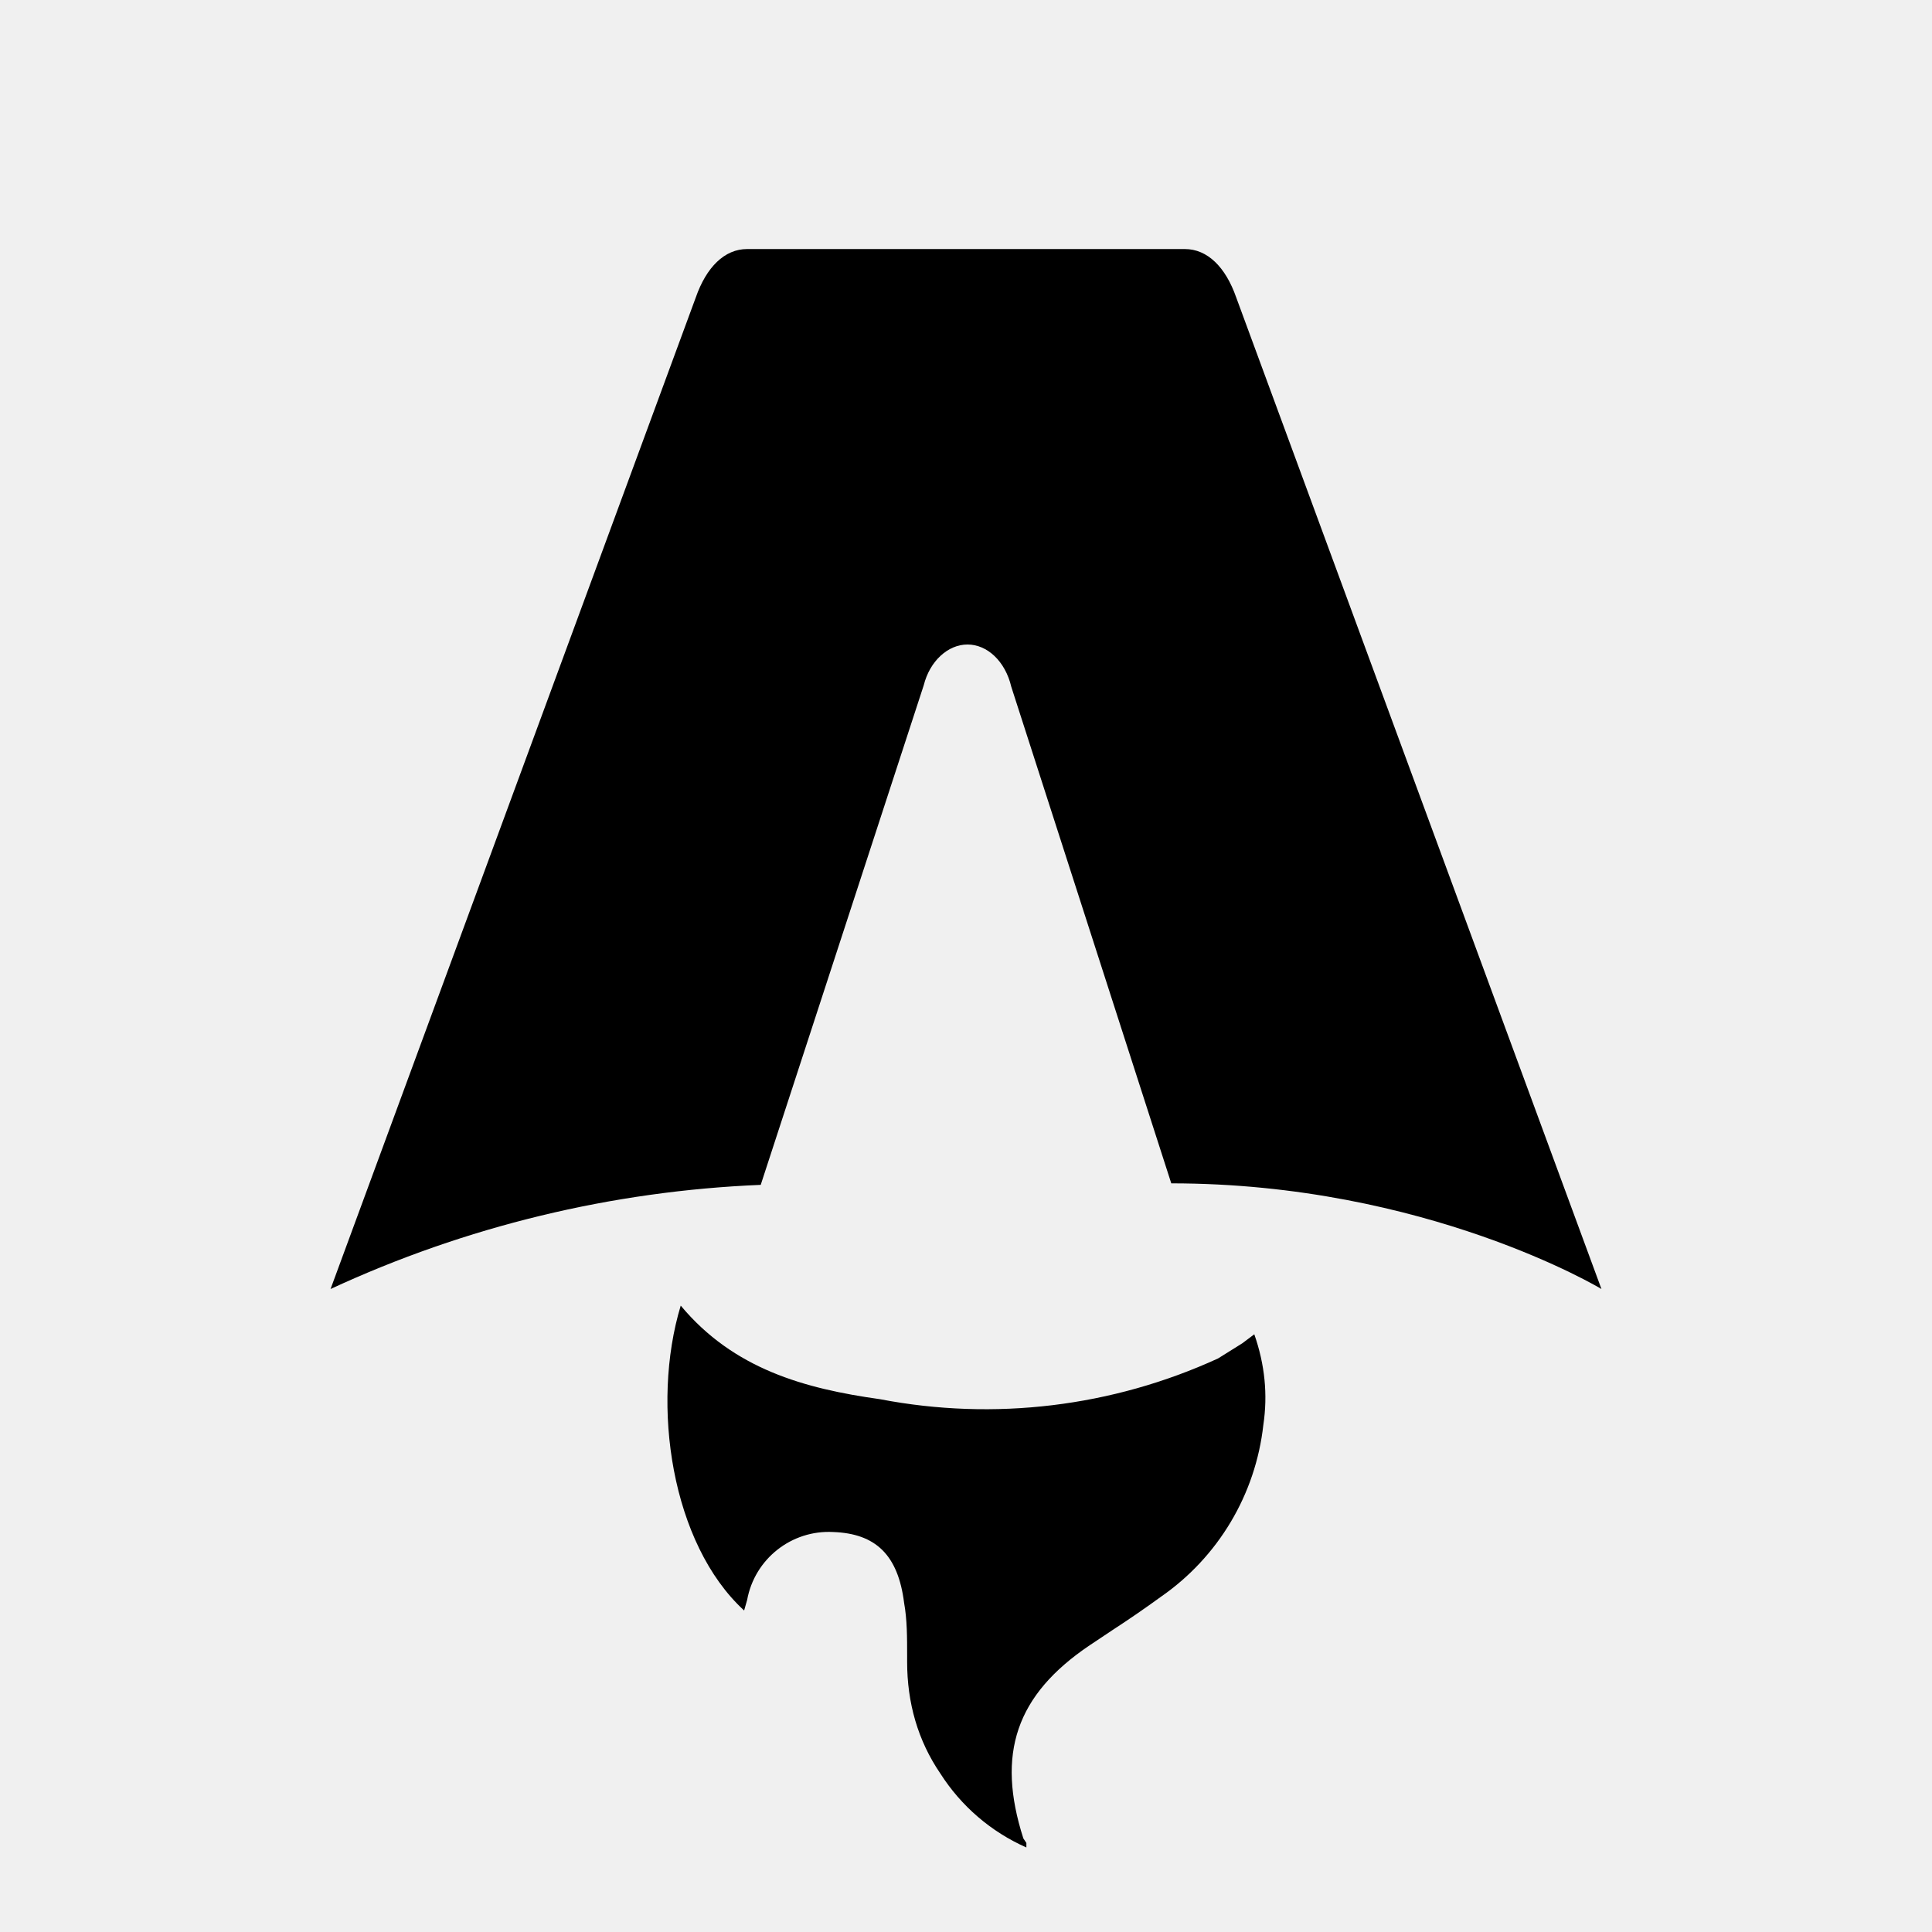
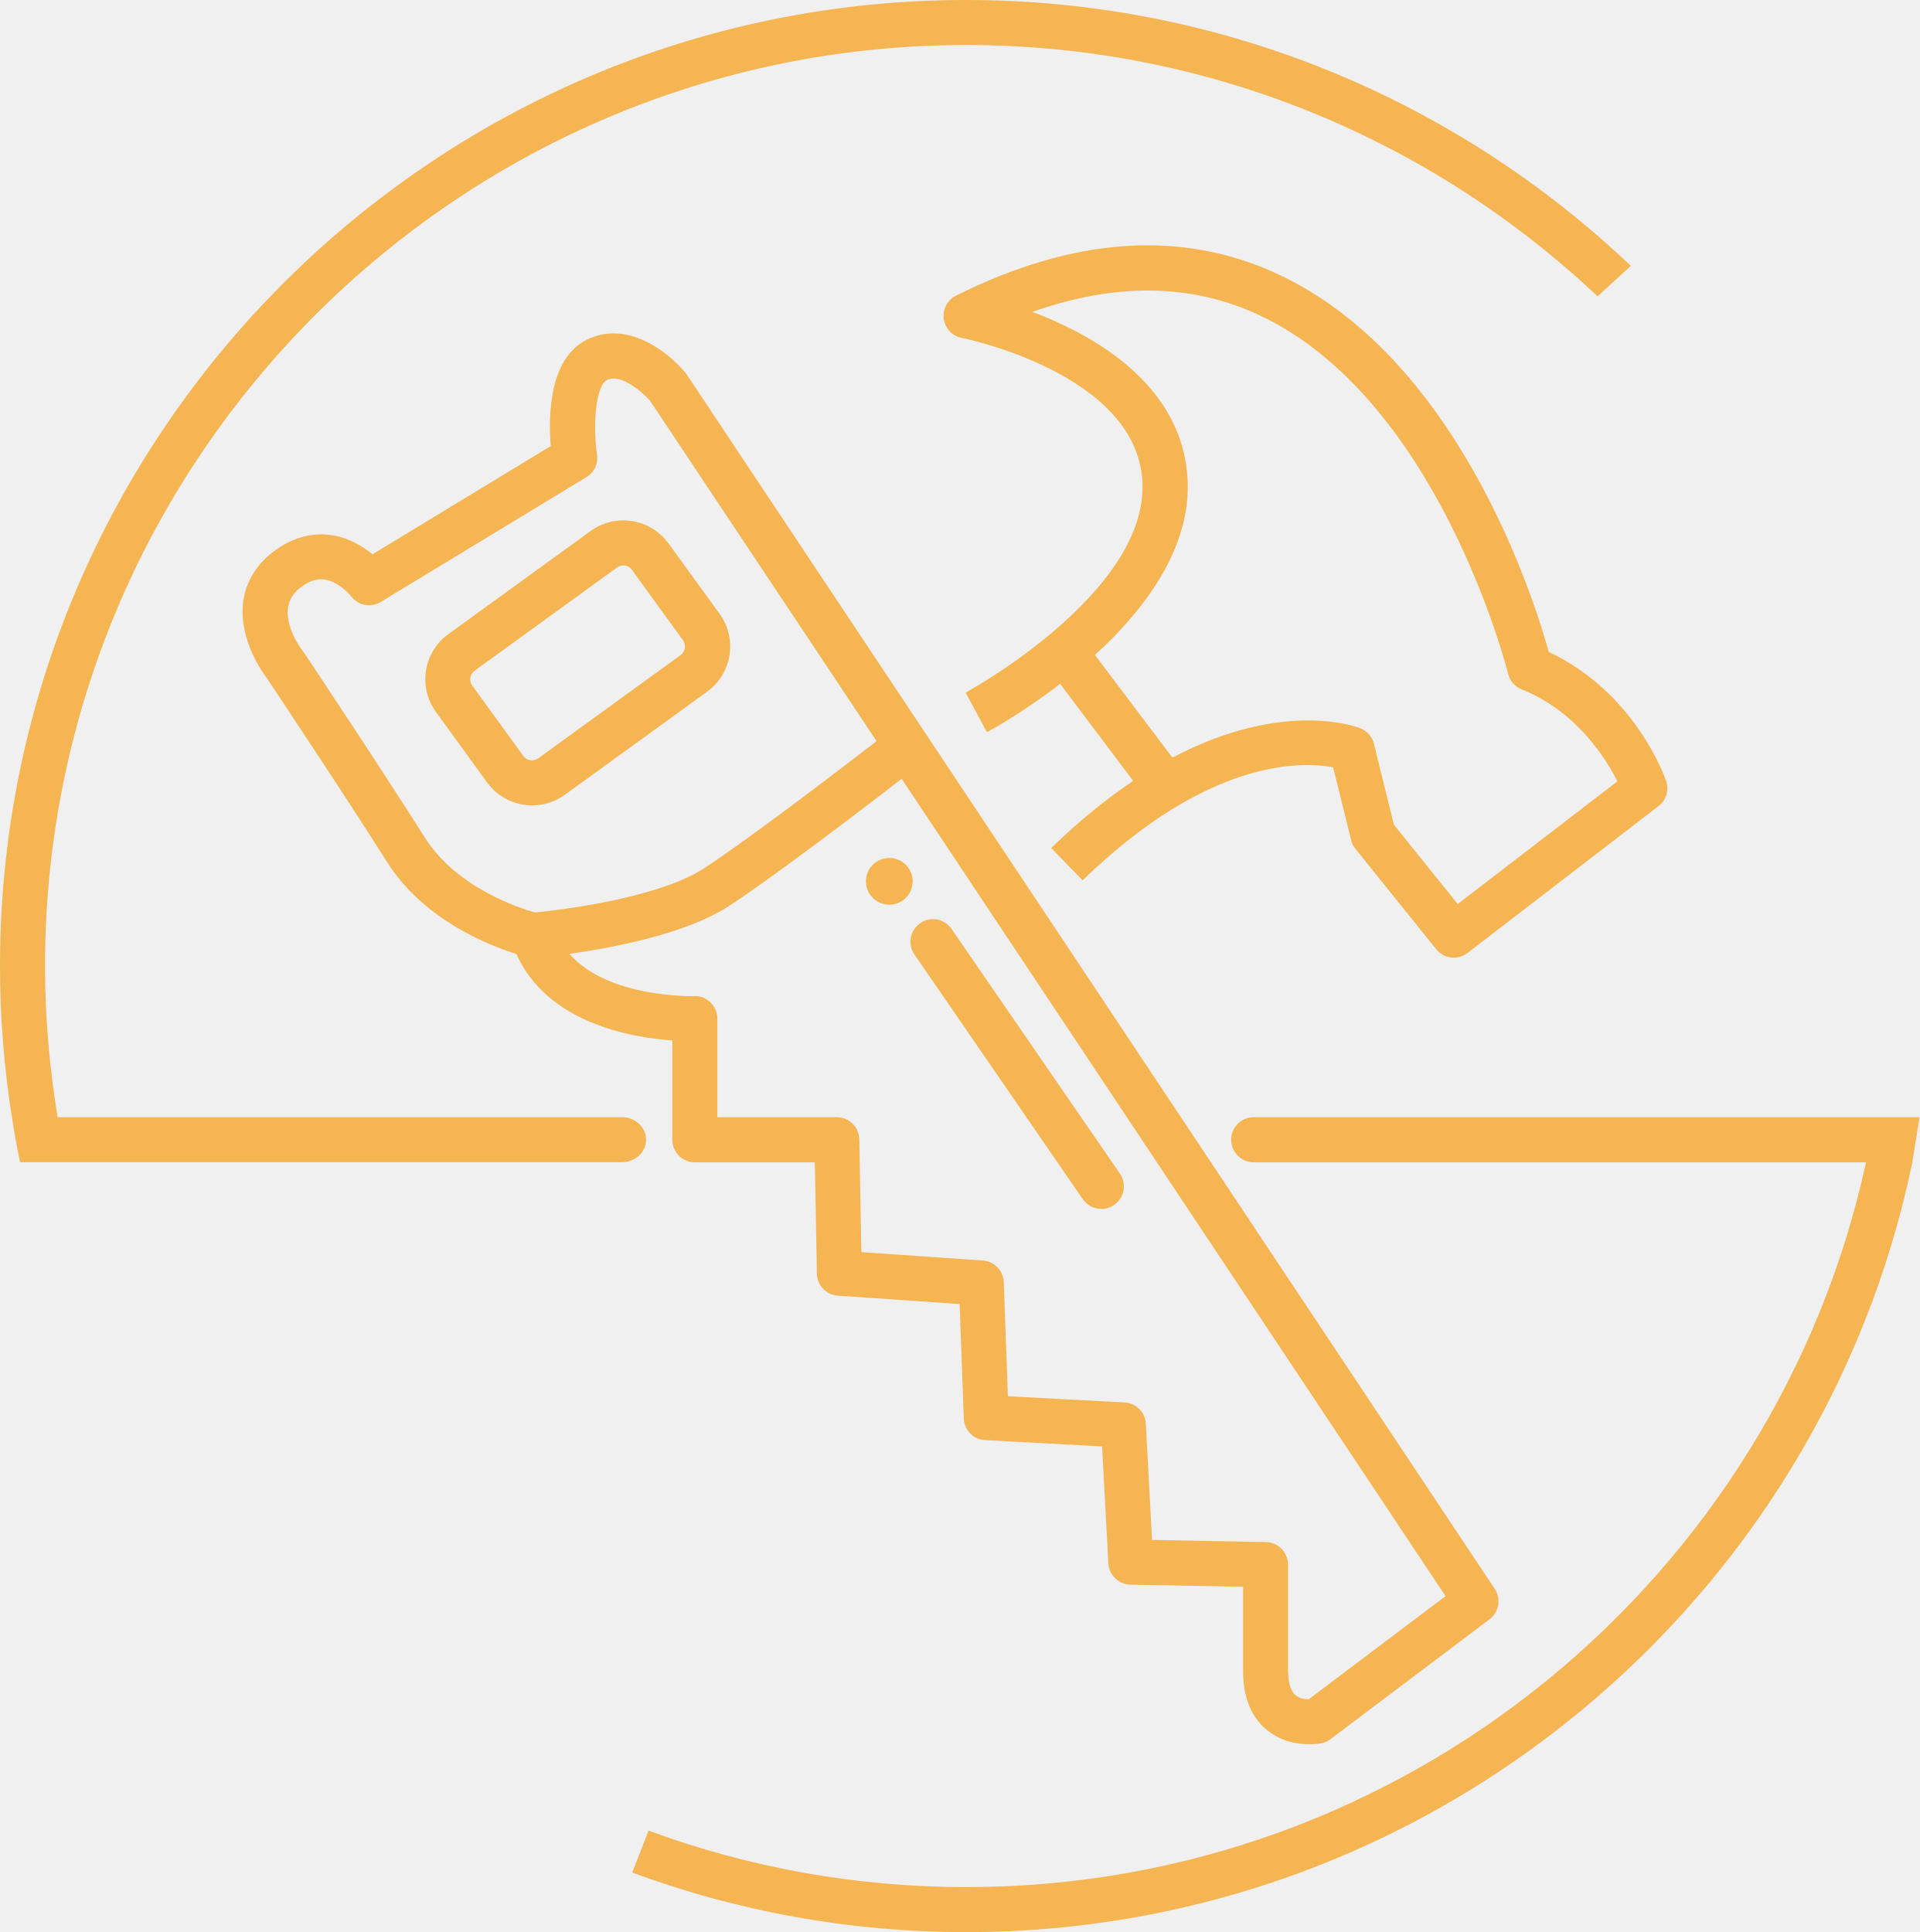
- <svg xmlns="http://www.w3.org/2000/svg" fill="none" viewBox="0 0 128 128">
-   <path d="M50.4 78.5a75.1 75.1 0 0 0-28.5 6.9l24.2-65.7c.7-2 1.9-3.2 3.4-3.2h29c1.5 0 2.7 1.2 3.4 3.2l24.2 65.7s-11.6-7-28.5-7L67 45.5c-.4-1.7-1.6-2.8-2.9-2.8-1.3 0-2.5 1.1-2.9 2.7L50.4 78.5Zm-1.1 28.2Zm-4.2-20.2c-2 6.6-.6 15.8 4.2 20.2a17.5 17.5 0 0 1 .2-.7 5.5 5.5 0 0 1 5.7-4.5c2.8.1 4.3 1.5 4.7 4.7.2 1.1.2 2.3.2 3.5v.4c0 2.7.7 5.2 2.2 7.4a13 13 0 0 0 5.7 4.9v-.3l-.2-.3c-1.8-5.6-.5-9.5 4.4-12.8l1.5-1a73 73 0 0 0 3.2-2.2 16 16 0 0 0 6.8-11.4c.3-2 .1-4-.6-6l-.8.6-1.6 1a37 37 0 0 1-22.4 2.7c-5-.7-9.7-2-13.2-6.2Z" />
-   <style>
-         path { fill: #000; }
-         @media (prefers-color-scheme: dark) {
-             path { fill: #FFF; }
-         }
-     </style>
+ <svg xmlns="http://www.w3.org/2000/svg" version="1.1" id="Capa_1" x="0px" y="0px" viewBox="0 0 1675.4 1686.6" style="enable-background:new 0 0 1675.4 1686.6;" xml:space="preserve">
+   <style type="text/css">
+ 	.st0{fill:#F5B553;}
+ </style>
+   <path class="st0" d="M1351.8,569.2c-13.3-48.1-79.5-257.3-237.1-330.2c-83.4-38.6-177.7-32.2-280.3,19.1  c-7.5,3.8-11.8,11.9-10.7,20.3c1.2,8.3,7.5,15,15.8,16.6c1.5,0.3,152.1,30.6,157.6,125c5.6,97.3-152.7,183.8-154.3,184.6l18.6,34.6  c2.9-1.5,31-16.9,63.9-42.2l63.8,84.7c-22.6,15.1-46.6,34.3-71.6,58.6l27.4,28.2c110.5-107.3,192.2-103.7,218.7-98.6l15.7,63.6  c0.7,2.8,2,5.4,3.8,7.6l70.5,87.6c3.9,4.8,9.6,7.3,15.3,7.3c4.2,0,8.4-1.3,12-4.1l166.7-128.2c6.7-5.1,9.4-14,6.6-22  C1453.2,678.6,1427,604.2,1351.8,569.2L1351.8,569.2z M1272.3,789.2l-55.7-69.3l-17.4-70.6c-1.5-6.2-6-11.2-11.9-13.6  c-3.5-1.4-67.7-25.2-164,25.7l-67.6-89.6c43.2-39.5,84.3-93.4,80.8-154c-4.7-81.7-81-125-135.4-145.5  c72.1-25.6,138.2-24.9,197.1,2.4c157.5,72.8,217.5,311.1,218.1,313.5c1.5,6.2,5.9,11.2,11.8,13.6c47.7,19.1,73.2,59.7,83.6,80.3  L1272.3,789.2L1272.3,789.2z" />
+   <path class="st0" d="M1105.7,1510.2c12.6,10.4,27.3,12.5,37,12.5c5.4,0,9.3-0.7,10.3-0.8c3-0.6,5.8-1.8,8.2-3.6l138.9-104.7  c8.3-6.3,10.3-17.9,4.5-26.6L599.3,326.8c-0.4-0.6-0.8-1.1-1.3-1.7c-15.6-18.7-51.2-45.8-85.9-28.5c-33.1,16.5-33.5,66.9-31.4,92.8  l-155.6,94.5c-8.6-7.1-21.2-14.9-36.9-16.9c-17.4-2.3-35.1,3.1-50.9,15.6c-14.4,11.4-23.1,26.4-25.1,43.5  c-3.8,32.1,16.9,61.1,21.3,66.8c5.6,8.4,69.7,104.7,104.1,159.3c32.1,51,89.6,73.3,113.1,80.6c27,60.3,100.1,73,136.1,75.5V995  c0,10.9,8.8,19.7,19.7,19.7h104.7l1.8,97.2c0.2,10.2,8.1,18.6,18.3,19.2l106.3,7.3l3.6,99.9c0.4,10.2,8.4,18.4,18.6,18.9l102.1,5.5  l5.5,102.1c0.6,10.3,9,18.4,19.3,18.6l98.3,1.8v72.6C1084.8,1481.1,1091.8,1498.8,1105.7,1510.2L1105.7,1510.2z M370.8,731.2  c-36.1-57.3-104.3-159.7-105-160.8c-0.3-0.4-0.6-0.9-0.9-1.2c-2.9-3.7-27.4-36.7-3.3-55.8c7.5-5.9,14.4-8.4,21.3-7.5  c11,1.3,20.7,11.1,23.5,14.6c6.1,8.1,17.3,10.3,25.9,5l179.6-109c6.8-4.1,10.4-11.9,9.2-19.7c-3.9-26.1-1-60.2,8.6-65  c12.6-6.3,31.9,11.6,37.5,17.8L765.1,647c-32.5,25.1-111.7,85.6-150.4,110.9C573.6,784.8,485,794.8,467,796.6  C453.9,792.9,398.6,775.2,370.8,731.2L370.8,731.2z M1005.5,1344.3l-5.4-101.4c-0.5-10-8.5-18.1-18.6-18.6l-101.8-5.4l-3.6-99.6  c-0.4-10.1-8.3-18.2-18.3-18.9l-106-7.3l-1.8-98.5c-0.2-10.7-8.9-19.3-19.7-19.3H626.1v-86.1c0-5.3-2.2-10.4-6-14.1  c-3.8-3.7-8.9-5.9-14.3-5.5c-0.8,0-75,1.9-108.8-36.9c37.7-5.3,102-17.4,139.3-41.8c39.5-25.8,116.6-84.7,150.7-111l474.7,713.5  l-119.5,90.1c-3.2-0.1-7.9-0.7-11.3-3.5c-5.5-4.6-6.7-14.6-6.7-22.2v-91.9c0-10.7-8.6-19.5-19.3-19.7L1005.5,1344.3L1005.5,1344.3z" />
+   <path class="st0" d="M492.9,693.9l124.3-90.1c10.5-7.6,17.4-18.9,19.5-31.7s-1-25.7-8.6-36.2l-44.6-61.5  c-7.6-10.5-18.9-17.4-31.7-19.5c-12.8-2-25.7,1-36.2,8.6l-124.3,90.1c-21.7,15.7-26.6,46.2-10.8,67.9l44.6,61.5  c9.5,13.1,24.4,20.1,39.4,20.1C474.3,703.1,484.2,700.1,492.9,693.9L492.9,693.9z M456.8,660l-44.6-61.5c-3-4.1-2.1-10,2.1-13  l124.3-90.1c2-1.4,4-1.8,5.4-1.8c0.6,0,1.1,0,1.5,0.1c1.4,0.2,4.1,1,6,3.7l44.6,61.5c3,4.1,2.1,10-2.1,13L469.8,662  C465.6,665,459.8,664.1,456.8,660L456.8,660z" />
+   <path class="st0" d="M830.5,810.9c-6.2-9-18.4-11.2-27.3-5c-9,6.2-11.2,18.4-5.1,27.3l147,213.7c3.8,5.5,10,8.5,16.2,8.5  c3.8,0,7.7-1.1,11.1-3.5c9-6.2,11.2-18.4,5.1-27.3L830.5,810.9L830.5,810.9z" />
+   <circle class="st0" cx="776.2" cy="769.4" r="20.4" />
+   <path class="st0" d="M563.9,995c0-10.9-9.4-19.7-21.1-19.7H50.3c-7.1-43-11-87-11-132c0-443.3,360.7-804,804-804  c213.2,0,407.1,83.6,551.1,219.4l29-26.6C1272.2,88.4,1067.9,0,843.3,0C378.3,0,0,378.3,0,843.3c0,44.9,3.6,89,10.4,132  c2.1,13.2,4.4,26.3,7.1,39.3h525.3C554.4,1014.6,563.9,1005.8,563.9,995L563.9,995z" />
+   <path class="st0" d="M1675.4,975.3h-581.1c-10.9,0-19.7,8.8-19.7,19.7s8.8,19.7,19.7,19.7h534.4  c-78.7,361.3-400.9,632.7-785.4,632.7c-97.4,0-190.8-17.4-277.2-49.3l-14.3,36.6c90.9,33.6,189.1,52,291.5,52  c406.3,0,746.4-288.8,825.8-672l0,0L1675.4,975.3L1675.4,975.3z" />
</svg>
